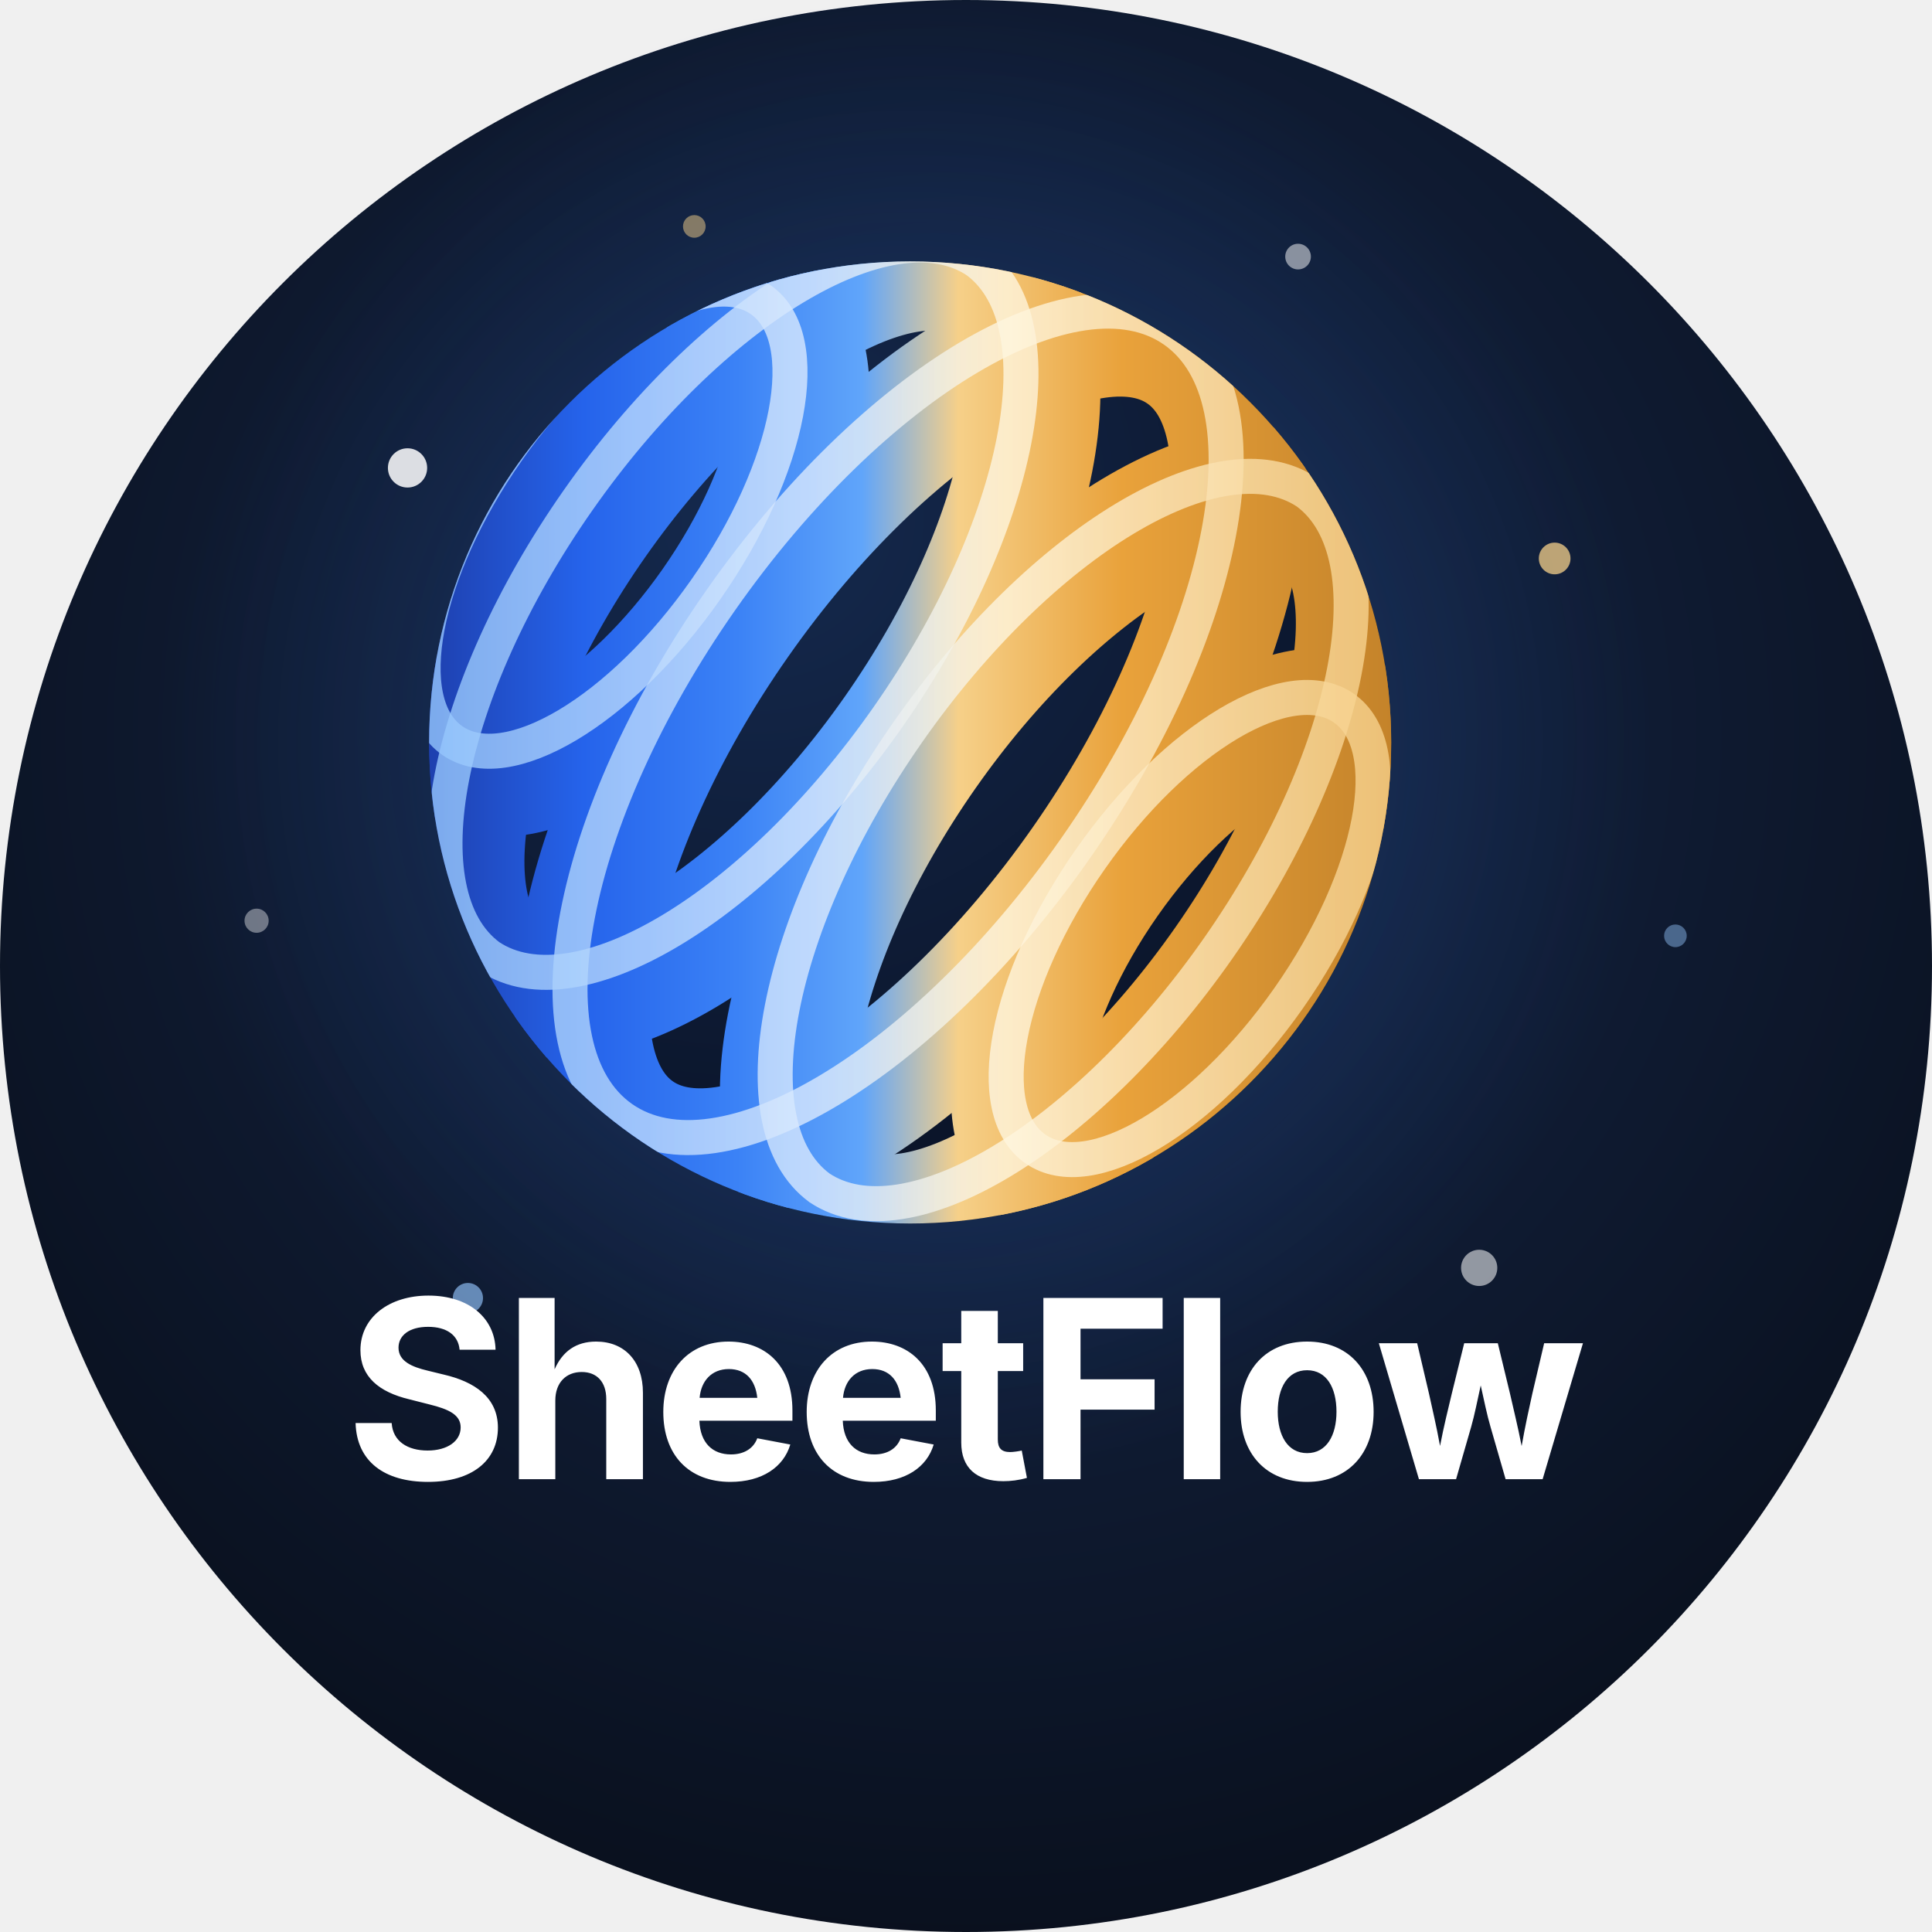
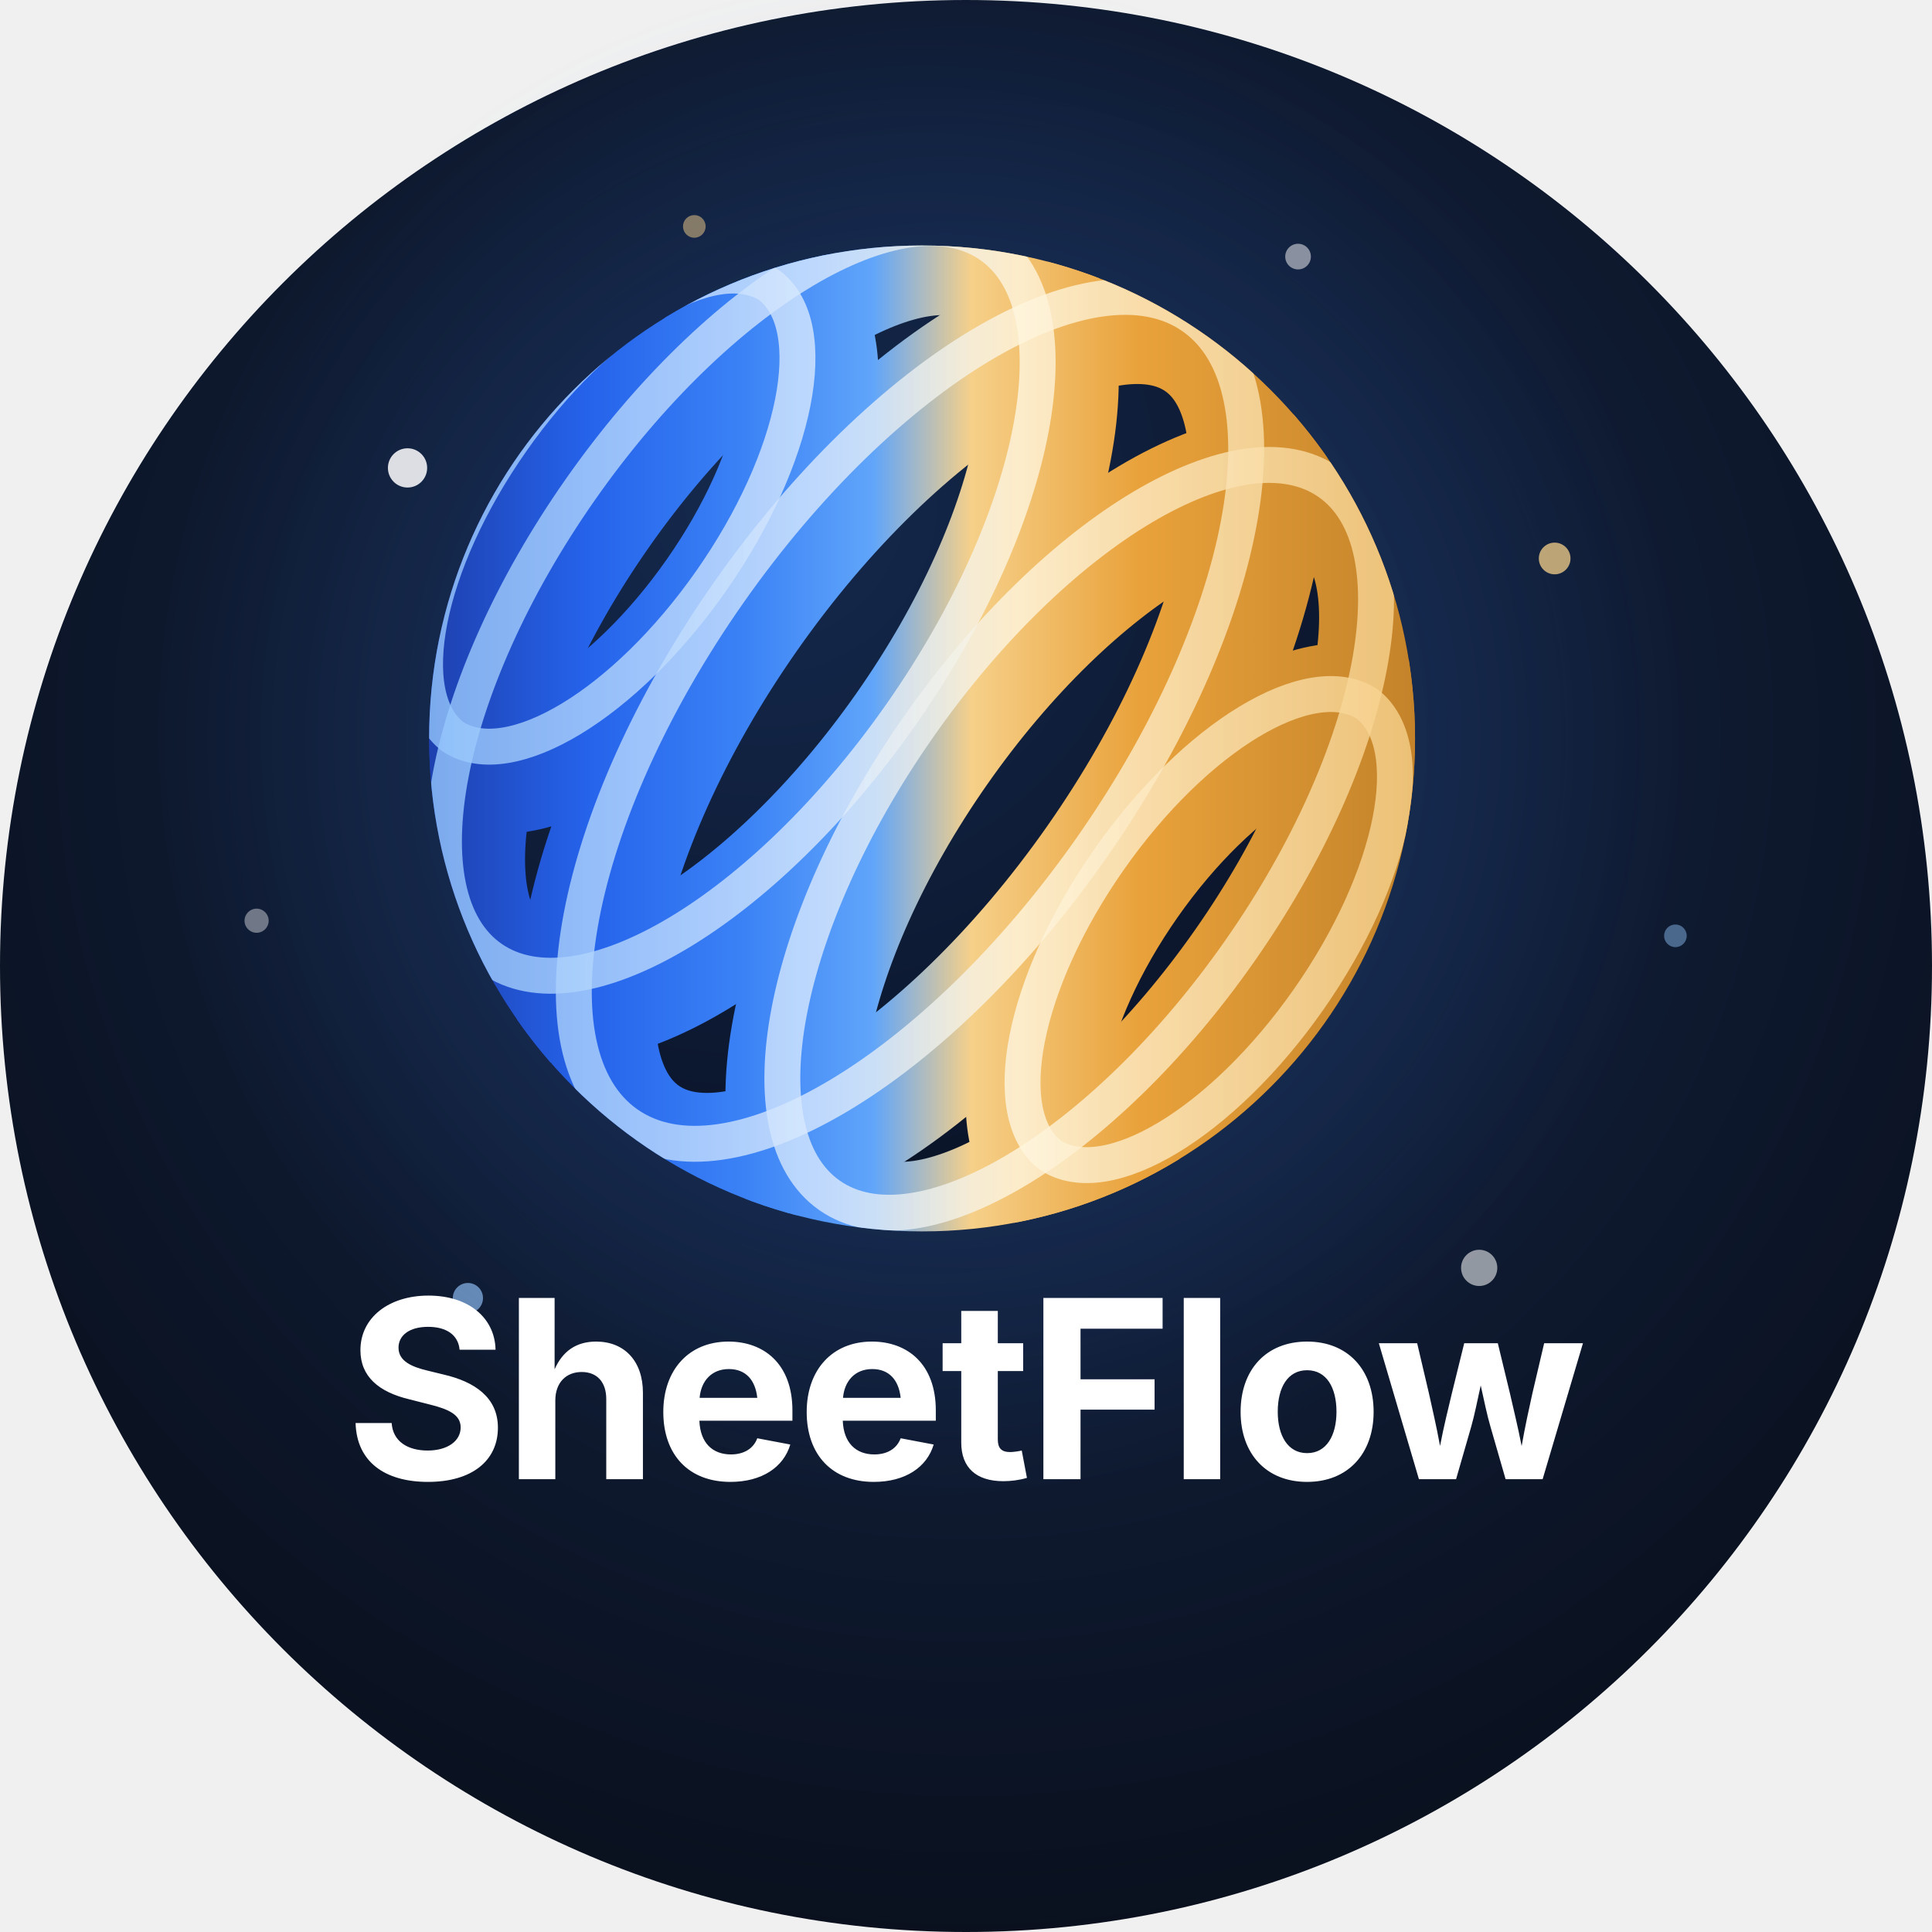
<svg xmlns="http://www.w3.org/2000/svg" viewBox="0 0 256 256" width="256" height="256" role="img" aria-label="SheetFlow">
  <defs>
    <radialGradient id="sfBadge" cx="50%" cy="38%" r="75%">
      <stop offset="0%" stop-color="#16294D" />
      <stop offset="100%" stop-color="#070B14" />
    </radialGradient>
    <radialGradient id="sfHalo" cx="50%" cy="50%" r="50%">
      <stop offset="0%" stop-color="#3B82F6" stop-opacity="0.28" />
      <stop offset="100%" stop-color="#3B82F6" stop-opacity="0" />
    </radialGradient>
    <radialGradient id="sfBall" cx="34%" cy="26%" r="86%">
      <stop offset="0%" stop-color="#152A4F" />
      <stop offset="100%" stop-color="#080F20" />
    </radialGradient>
-     <linearGradient id="sfRibbon" x1="56.86" y1="0" x2="184.34" y2="0" gradientUnits="userSpaceOnUse">
+     <linearGradient id="sfRibbon" x1="56.86" y1="0" x2="187.5" y2="0" gradientUnits="userSpaceOnUse">
      <stop offset="0%" stop-color="#1E40AF" />
      <stop offset="16%" stop-color="#2563EB" />
      <stop offset="32%" stop-color="#3B82F6" />
      <stop offset="45%" stop-color="#60A5FA" />
      <stop offset="55%" stop-color="#F6D089" />
      <stop offset="72%" stop-color="#E9A23B" />
      <stop offset="100%" stop-color="#C4832A" />
    </linearGradient>
-     <linearGradient id="sfEdge" x1="56.86" y1="0" x2="184.34" y2="0" gradientUnits="userSpaceOnUse">
+     <linearGradient id="sfEdge" x1="56.86" y1="0" x2="187.5" y2="0" gradientUnits="userSpaceOnUse">
      <stop offset="0%" stop-color="#93C5FD" />
      <stop offset="40%" stop-color="#DBEAFE" />
      <stop offset="60%" stop-color="#FFF6DF" />
      <stop offset="100%" stop-color="#F6D089" />
    </linearGradient>
    <clipPath id="sfSphere">
-       <circle cx="120.6" cy="98.38" r="63.74" />
+       <circle cx="122.18" cy="97.85" r="65.32" />
    </clipPath>
  </defs>
  <circle cx="128" cy="128" r="128" fill="url(#sfBadge)" />
-   <circle cx="120.6" cy="98.38" r="98.8" fill="url(#sfHalo)" />
+   <circle cx="122.18" cy="97.85" r="101.2" fill="url(#sfHalo)" />
  <g clip-path="url(#sfSphere)">
-     <circle cx="120.6" cy="98.38" r="63.74" fill="url(#sfBall)" />
-     <path d="M179.68 96.24 A35.64 16.04 125.01 0 1 138.78 154.63 A35.64 16.04 125.01 0 1 179.68 96.24 Z" fill="none" stroke="url(#sfRibbon)" stroke-width="17.85" />
-     <path d="M174.76 67.61 A56.28 25.33 125.01 0 1 110.19 159.80 A56.28 25.33 125.01 0 1 174.76 67.61 Z" fill="none" stroke="url(#sfRibbon)" stroke-width="17.85" />
-     <path d="M157.17 46.17 A63.74 28.68 125.01 0 1 84.03 150.59 A63.74 28.68 125.01 0 1 157.17 46.17 Z" fill="none" stroke="url(#sfRibbon)" stroke-width="17.85" />
-     <path d="M131.01 36.96 A56.28 25.33 125.01 0 1 66.44 129.15 A56.28 25.33 125.01 0 1 131.01 36.96 Z" fill="none" stroke="url(#sfRibbon)" stroke-width="17.85" />
-     <path d="M102.42 42.13 A35.64 16.04 125.01 0 1 61.52 100.52 A35.64 16.04 125.01 0 1 102.42 42.13 Z" fill="none" stroke="url(#sfRibbon)" stroke-width="17.85" />
-     <path d="M178.08 93.84 A35.64 16.04 125.01 0 1 137.18 152.23 A35.64 16.04 125.01 0 1 178.08 93.84 Z" fill="none" stroke="url(#sfEdge)" stroke-width="4.64" opacity="0.8" />
-     <path d="M173.16 65.21 A56.28 25.33 125.01 0 1 108.59 157.40 A56.28 25.33 125.01 0 1 173.16 65.21 Z" fill="none" stroke="url(#sfEdge)" stroke-width="4.64" opacity="0.8" />
-     <path d="M155.57 43.77 A63.74 28.68 125.01 0 1 82.43 148.19 A63.74 28.68 125.01 0 1 155.57 43.77 Z" fill="none" stroke="url(#sfEdge)" stroke-width="4.64" opacity="0.8" />
-     <path d="M129.41 34.56 A56.28 25.33 125.01 0 1 64.84 126.75 A56.28 25.33 125.01 0 1 129.41 34.56 Z" fill="none" stroke="url(#sfEdge)" stroke-width="4.64" opacity="0.8" />
-     <path d="M100.82 39.73 A35.64 16.04 125.01 0 1 59.92 98.12 A35.64 16.04 125.01 0 1 100.82 39.73 Z" fill="none" stroke="url(#sfEdge)" stroke-width="4.64" opacity="0.8" />
+     <circle cx="122.18" cy="97.85" r="65.32" fill="url(#sfBall)" />
+     <path d="M182.72 95.66 A36.53 16.44 125.01 0 1 140.81 155.49 A36.53 16.44 125.01 0 1 182.72 95.66 Z" fill="none" stroke="url(#sfRibbon)" stroke-width="18.29" />
+     <path d="M177.69 66.31 A57.67 25.95 125.01 0 1 111.51 160.79 A57.67 25.95 125.01 0 1 177.69 66.31 Z" fill="none" stroke="url(#sfRibbon)" stroke-width="18.29" />
+     <path d="M159.66 44.35 A65.32 29.39 125.01 0 1 84.70 151.35 A65.32 29.39 125.01 0 1 159.66 44.35 Z" fill="none" stroke="url(#sfRibbon)" stroke-width="18.29" />
+     <path d="M132.85 34.91 A57.67 25.95 125.01 0 1 66.67 129.39 A57.67 25.95 125.01 0 1 132.85 34.91 Z" fill="none" stroke="url(#sfRibbon)" stroke-width="18.29" />
+     <path d="M103.55 40.21 A36.53 16.44 125.01 0 1 61.64 100.04 A36.53 16.44 125.01 0 1 103.55 40.21 Z" fill="none" stroke="url(#sfRibbon)" stroke-width="18.29" />
+     <path d="M181.12 93.26 A36.53 16.44 125.01 0 1 139.21 153.09 A36.53 16.44 125.01 0 1 181.12 93.26 Z" fill="none" stroke="url(#sfEdge)" stroke-width="4.76" opacity="0.8" />
+     <path d="M176.09 63.91 A57.67 25.95 125.01 0 1 109.91 158.39 A57.67 25.95 125.01 0 1 176.09 63.91 Z" fill="none" stroke="url(#sfEdge)" stroke-width="4.76" opacity="0.8" />
+     <path d="M158.06 41.95 A65.32 29.39 125.01 0 1 83.10 148.95 A65.32 29.39 125.01 0 1 158.06 41.95 Z" fill="none" stroke="url(#sfEdge)" stroke-width="4.76" opacity="0.8" />
+     <path d="M131.25 32.51 A57.67 25.95 125.01 0 1 65.07 126.99 A57.67 25.95 125.01 0 1 131.25 32.51 Z" fill="none" stroke="url(#sfEdge)" stroke-width="4.76" opacity="0.8" />
+     <path d="M101.95 37.81 A36.53 16.44 125.01 0 1 60.04 97.64 A36.53 16.44 125.01 0 1 101.95 37.81 Z" fill="none" stroke="url(#sfEdge)" stroke-width="4.76" opacity="0.8" />
  </g>
  <g>
    <circle cx="54" cy="62" r="2.6" fill="#FFFFFF" opacity="0.85" />
    <circle cx="196" cy="168" r="2.4" fill="#FFFFFF" opacity="0.55" />
    <circle cx="172" cy="34" r="1.7" fill="#FFFFFF" opacity="0.5" />
    <circle cx="34" cy="122" r="1.6" fill="#FFFFFF" opacity="0.4" />
    <circle cx="206" cy="74" r="2.1" fill="#F6D089" opacity="0.75" />
    <circle cx="92" cy="30" r="1.5" fill="#F6D089" opacity="0.5" />
    <circle cx="62" cy="172" r="2" fill="#93C5FD" opacity="0.65" />
    <circle cx="222" cy="124" r="1.5" fill="#93C5FD" opacity="0.45" />
  </g>
  <text x="128" y="196" text-anchor="middle" fill="#FFFFFF" font-family="Inter, 'Inter var', 'Helvetica Neue', Arial, sans-serif" font-size="33" font-weight="700" letter-spacing="-0.66">SheetFlow</text>
</svg>
